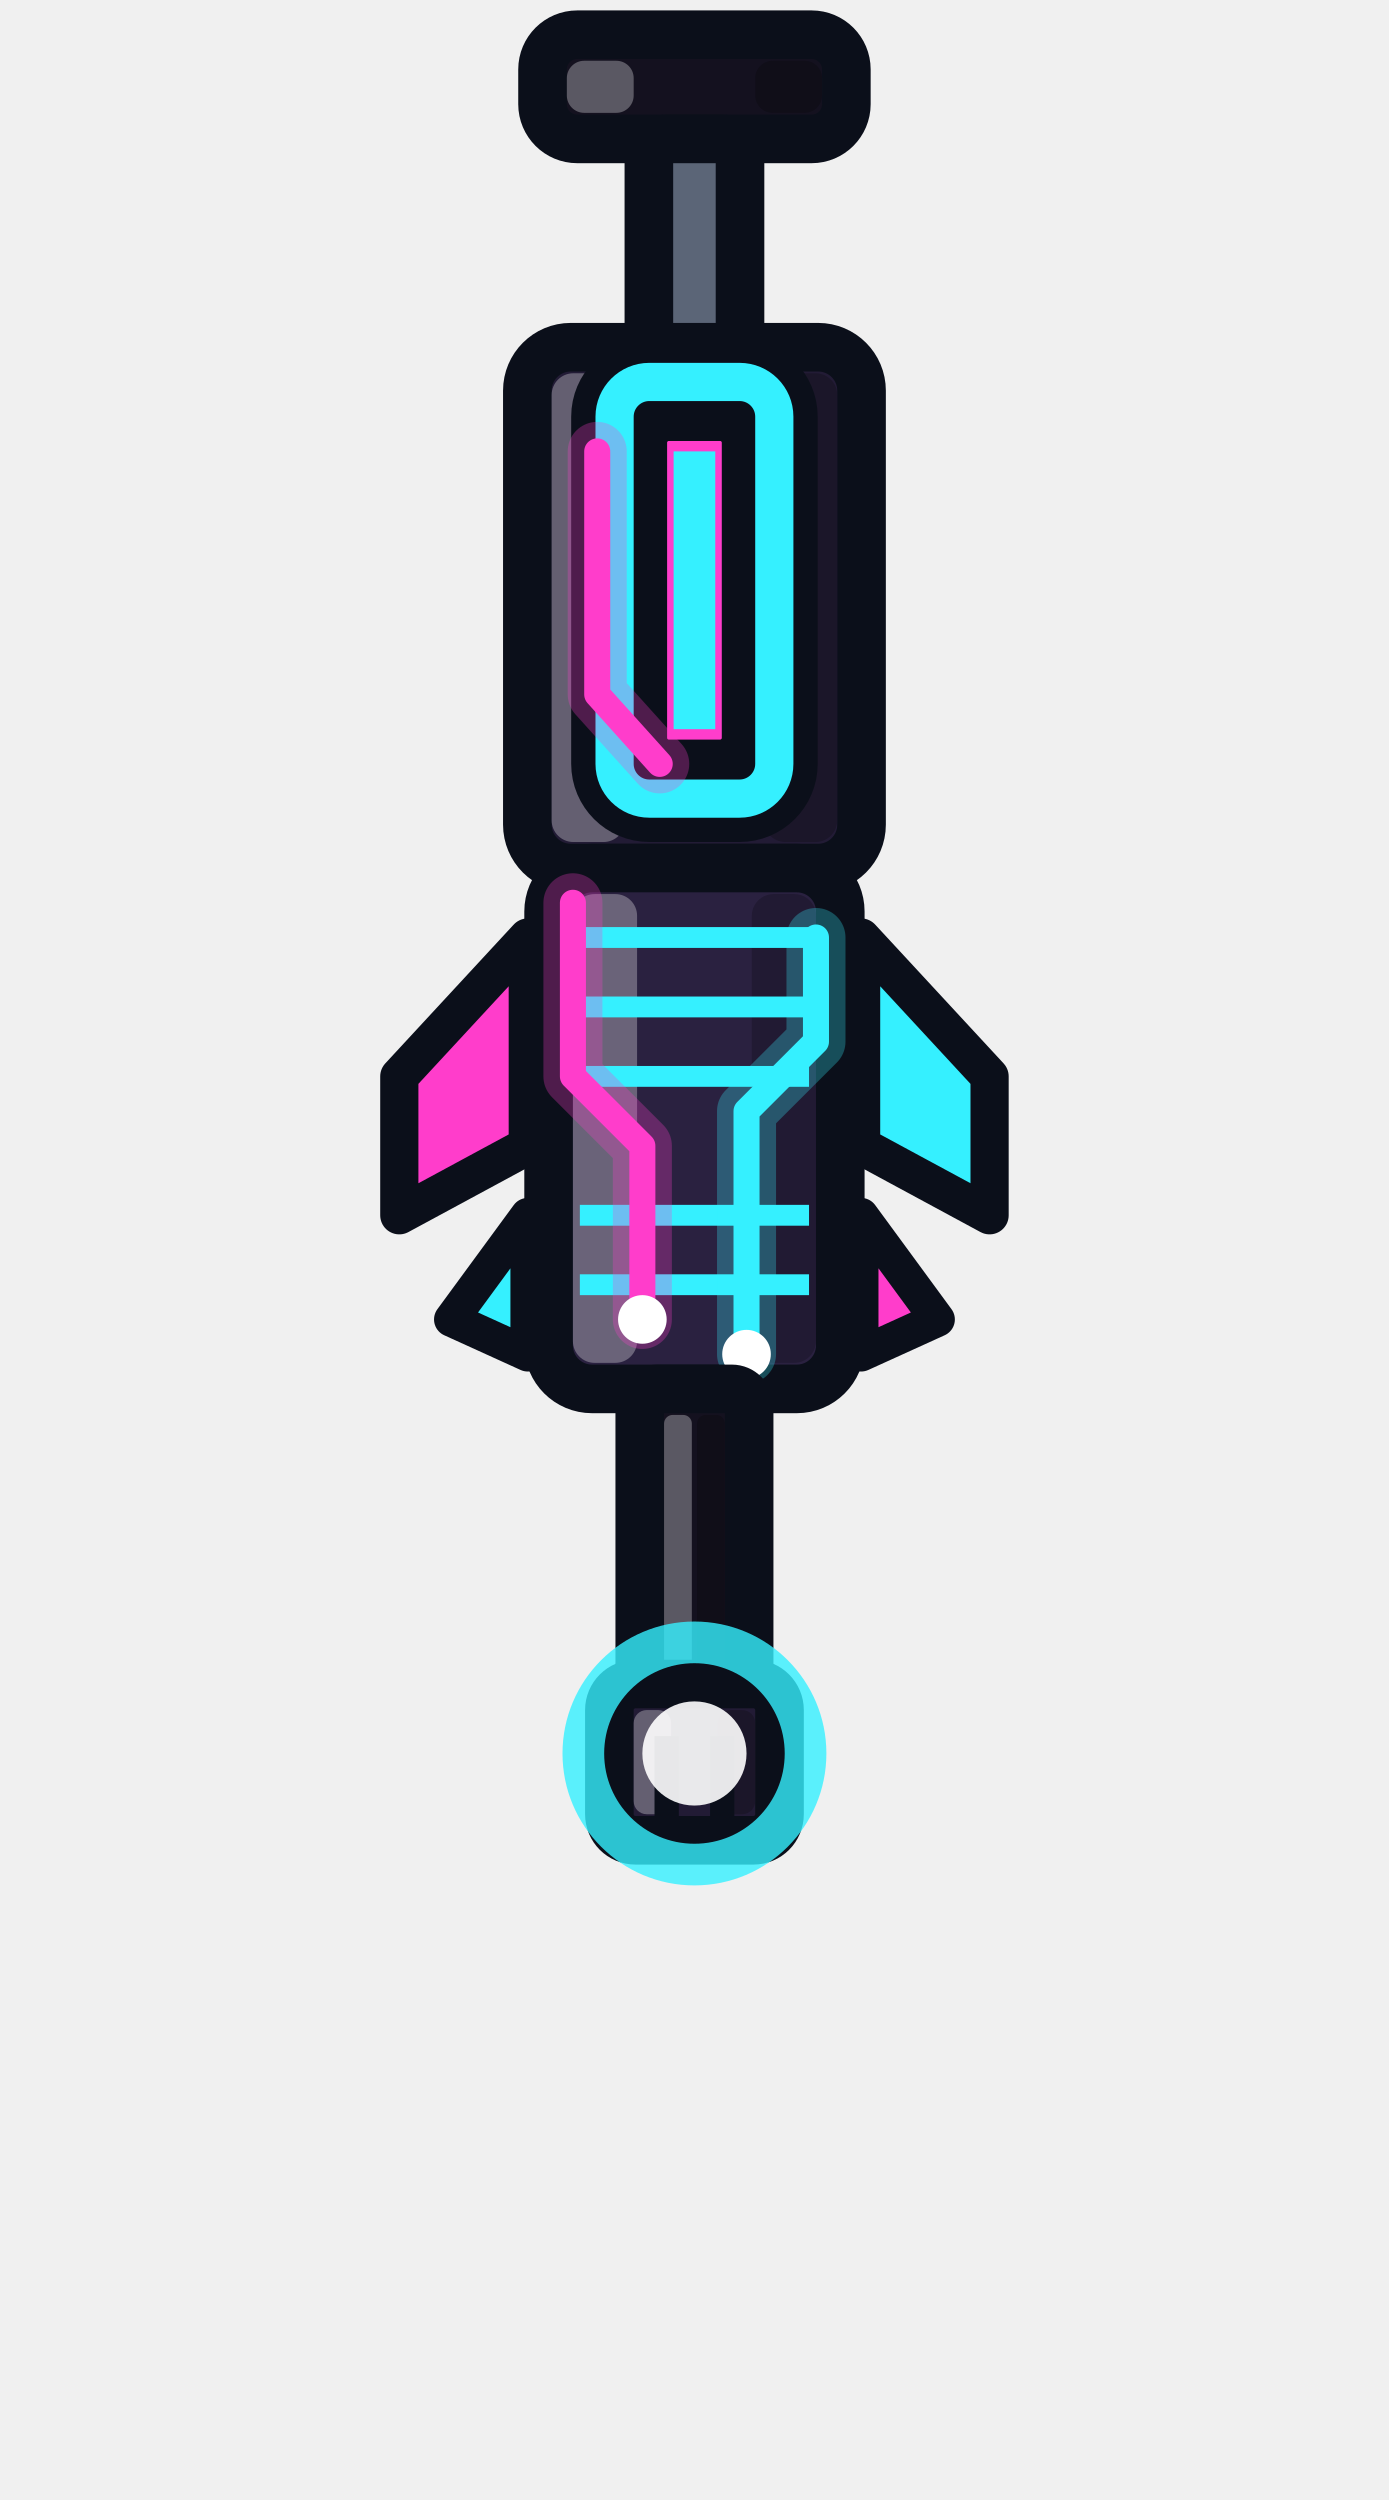
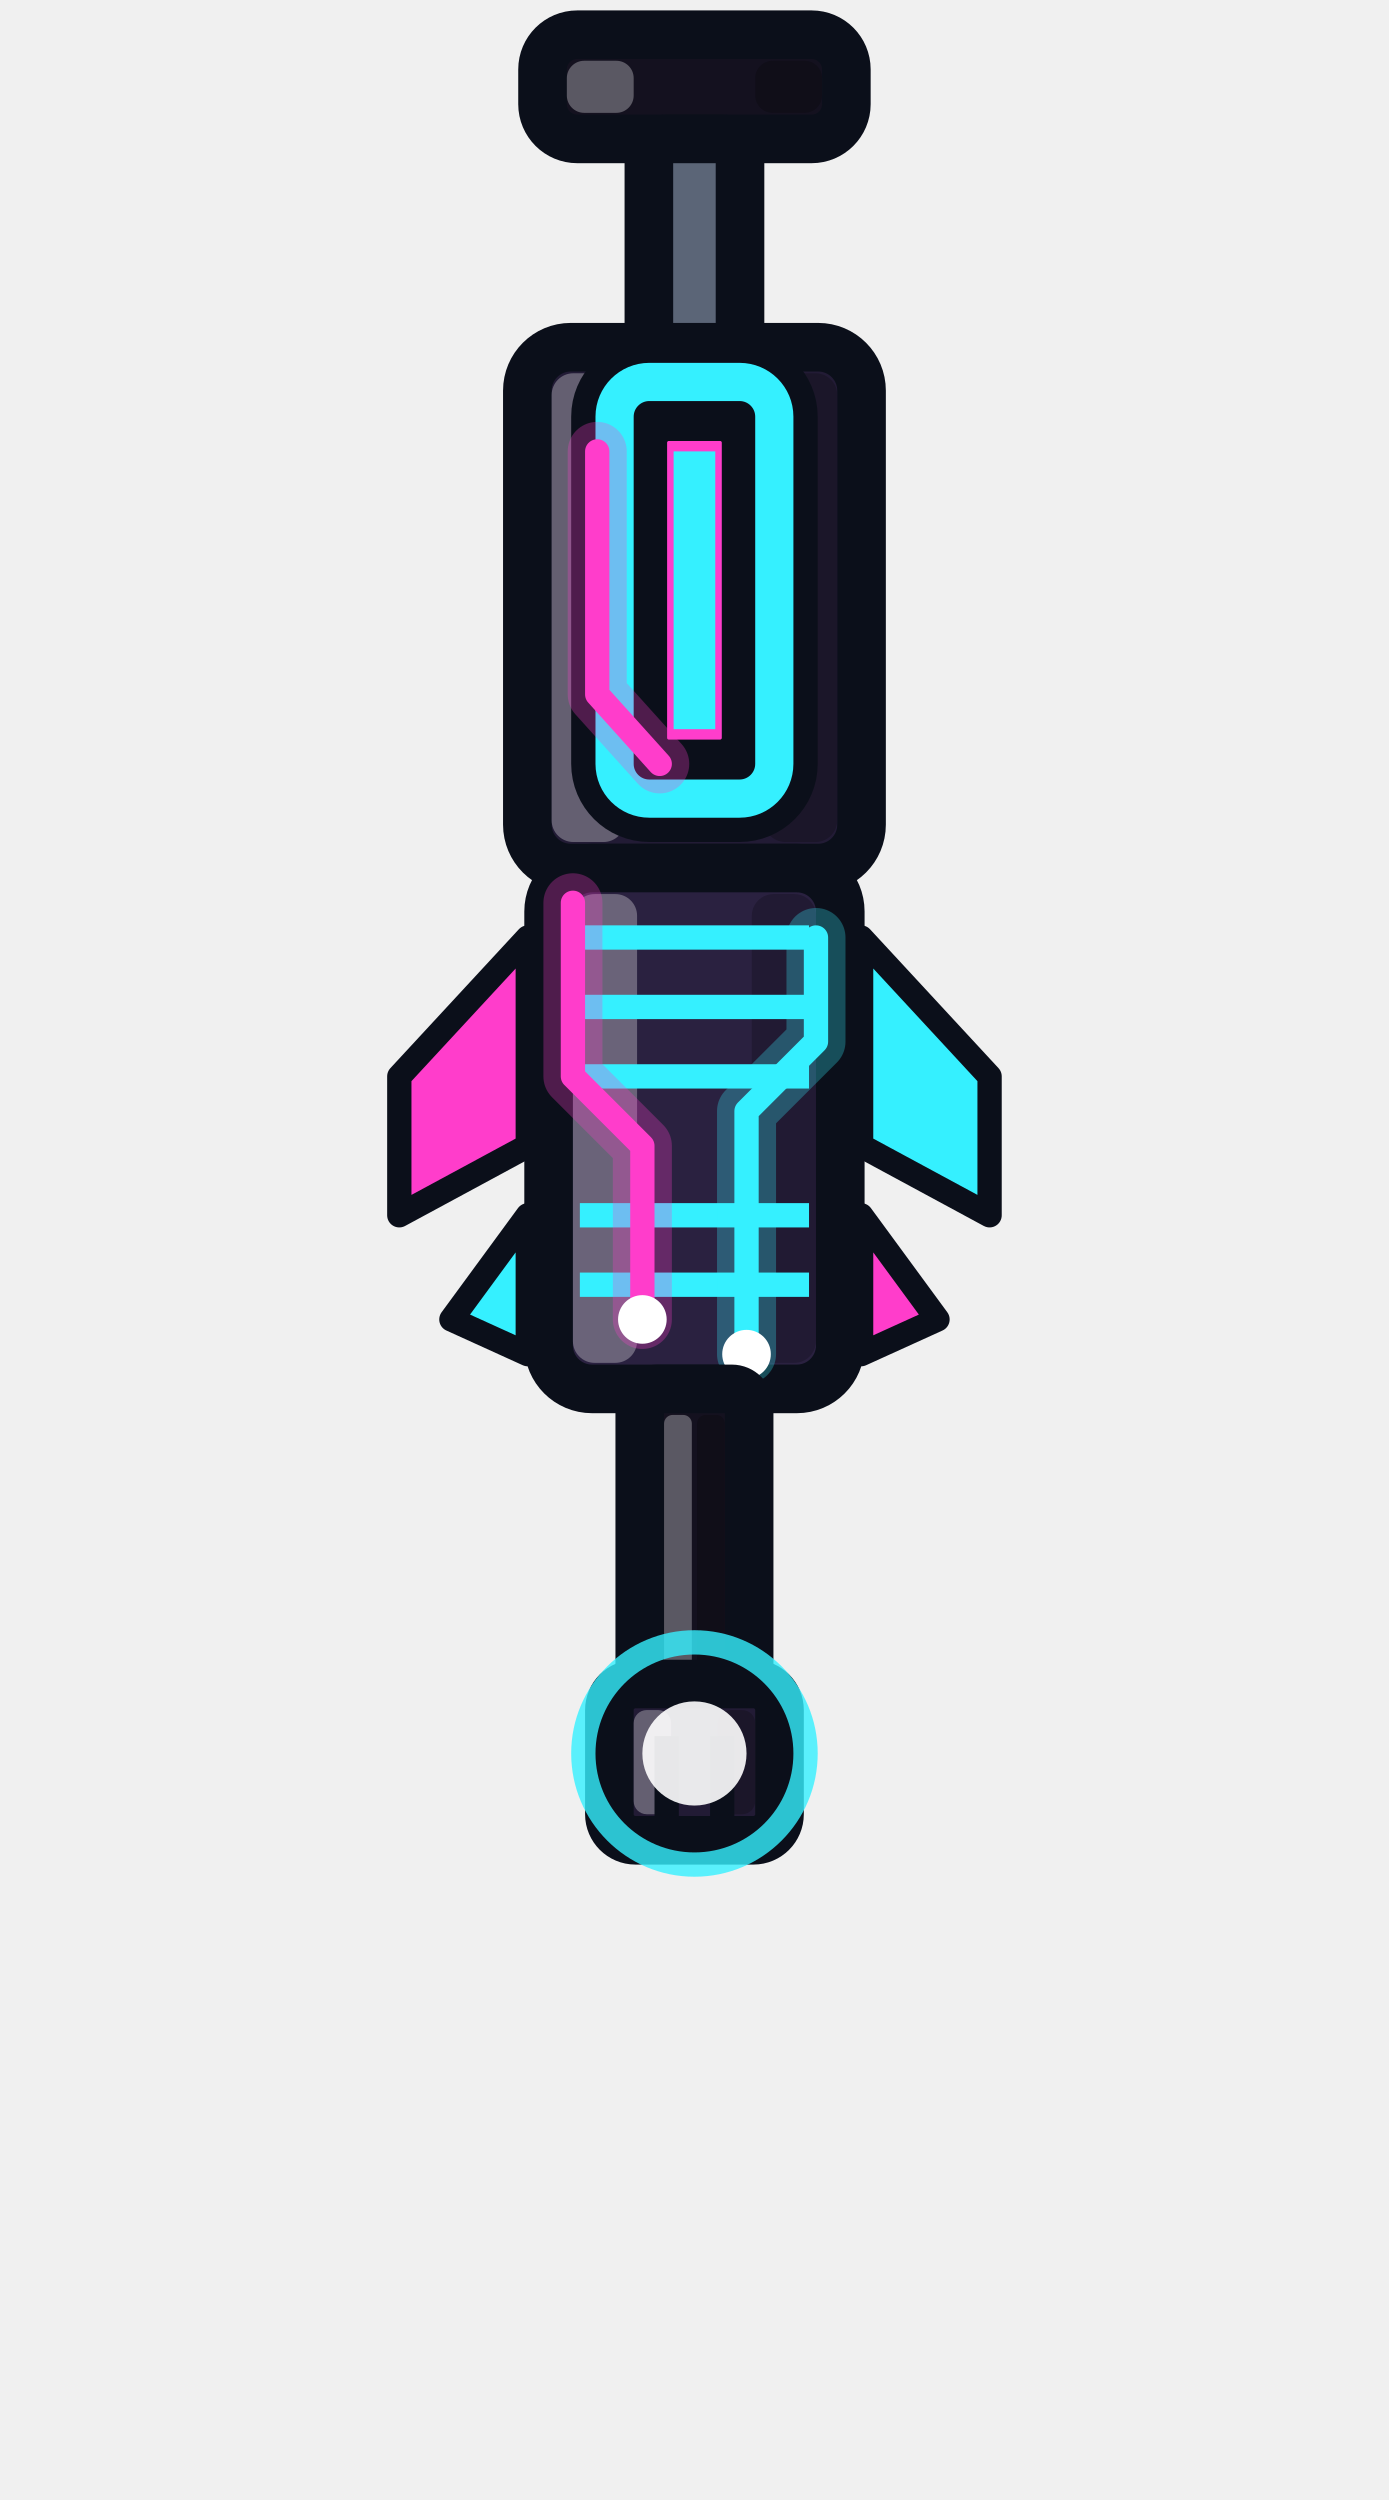
<svg xmlns="http://www.w3.org/2000/svg" viewBox="-40 0 80 144" width="320" height="576">
  <rect x="-8.75" y="2" width="17.5" height="6" rx="2" fill="#14111F" stroke="#0B0F1A" stroke-width="2.8" stroke-linejoin="round" />
  <rect x="-7.35" y="3.5" width="3.85" height="3" rx="1" fill="#727079" opacity=".75" />
  <rect x="3.5" y="3.5" width="3.85" height="3" rx="1" fill="#0d0b14" opacity=".6" />
  <rect x="-2.625" y="8" width="5.25" height="13" rx="1" fill="#5B6577" stroke="#0B0F1A" stroke-width="2.8" stroke-linejoin="round" />
  <rect x="-9.625" y="20" width="19.25" height="30" rx="2.5" fill="#221B35" stroke="#0B0F1A" stroke-width="2.8" stroke-linejoin="round" />
  <rect x="-8.225" y="21.5" width="4.235" height="27" rx="1.25" fill="#7a7686" opacity=".75" />
  <rect x="3.99" y="21.5" width="4.235" height="27" rx="1.25" fill="#161222" opacity=".6" />
  <rect x="-2.975" y="24" width="5.95" height="20" rx="1.5" fill="#FF3DCB" stroke="#0B0F1A" stroke-width="2.8" stroke-linejoin="round" />
  <rect x="-1.2" y="26" width="2.4" height="16" fill="#35F0FF" />
  <rect x="-4.6" y="22" width="9.2" height="24" rx="2" fill="none" stroke="#0B0F1A" stroke-width="5" />
  <rect x="-4.6" y="22" width="9.2" height="24" rx="2" fill="none" stroke="#35F0FF" stroke-width="2.2" />
  <rect x="-8.4" y="50" width="16.8" height="30" rx="2.5" fill="#2A2140" stroke="#0B0F1A" stroke-width="2.8" stroke-linejoin="round" />
  <rect x="-7" y="51.5" width="3.696" height="27" rx="1.25" fill="#7f7a8c" opacity=".75" />
  <rect x="3.304" y="51.5" width="3.696" height="27" rx="1.25" fill="#1b152a" opacity=".6" />
  <g stroke="#35F0FF" stroke-width="1.2">
-     <line x1="-6.6" y1="54" x2="6.6" y2="54" />
-     <line x1="-6.6" y1="58" x2="6.6" y2="58" />
-     <line x1="-6.6" y1="62" x2="6.6" y2="62" />
-     <line x1="-6.6" y1="70" x2="6.6" y2="70" />
-     <line x1="-6.6" y1="74" x2="6.6" y2="74" />
+     <line x1="-6.6" y1="54" x2="6.6" y2="54" stroke-width="1.4" />
+     <line x1="-6.6" y1="58" x2="6.6" y2="58" stroke-width="1.4" />
+     <line x1="-6.6" y1="62" x2="6.6" y2="62" stroke-width="1.4" />
+     <line x1="-6.6" y1="70" x2="6.6" y2="70" stroke-width="1.4" />
+     <line x1="-6.6" y1="74" x2="6.6" y2="74" stroke-width="1.4" />
  </g>
-   <polygon points="-9.6,54 -17,62 -17,70 -9.6,66" fill="#FF3DCB" stroke="#0B0F1A" stroke-width="2.2" stroke-linejoin="round" />
-   <polygon points="9.6,54 17,62 17,70 9.6,66" fill="#35F0FF" stroke="#0B0F1A" stroke-width="2.2" stroke-linejoin="round" />
-   <polygon points="-9.6,70 -14,76 -9.6,78" fill="#35F0FF" stroke="#0B0F1A" stroke-width="2" stroke-linejoin="round" />
-   <polygon points="9.6,70 14,76 9.6,78" fill="#FF3DCB" stroke="#0B0F1A" stroke-width="2" stroke-linejoin="round" />
+   <polygon points="-9.6,54 -17,62 -17,70 -9.6,66" fill="#FF3DCB" stroke="#0B0F1A" stroke-width="1.4" stroke-linejoin="round" />
+   <polygon points="9.6,54 17,62 17,70 9.6,66" fill="#35F0FF" stroke="#0B0F1A" stroke-width="1.4" stroke-linejoin="round" />
+   <polygon points="-9.6,70 -14,76 -9.6,78" fill="#35F0FF" stroke="#0B0F1A" stroke-width="1.4" stroke-linejoin="round" />
+   <polygon points="9.6,70 14,76 9.6,78" fill="#FF3DCB" stroke="#0B0F1A" stroke-width="1.4" stroke-linejoin="round" />
  <path d="M-7 52 L-7 62 L-3 66 L-3 76" stroke="#FF3DCB" stroke-width="3.4" fill="none" stroke-linecap="round" stroke-linejoin="round" opacity=".28" />
-   <path d="M-7 52 L-7 62 L-3 66 L-3 76" stroke="#FF3DCB" stroke-width="1.5" fill="none" stroke-linecap="round" stroke-linejoin="round" />
+   <path d="M-7 52 L-7 62 L-3 66 L-3 76" stroke="#FF3DCB" stroke-width="1.4" fill="none" stroke-linecap="round" stroke-linejoin="round" />
  <path d="M7 54 L7 60 L3 64 L3 78" stroke="#35F0FF" stroke-width="3.4" fill="none" stroke-linecap="round" stroke-linejoin="round" opacity=".28" />
-   <path d="M7 54 L7 60 L3 64 L3 78" stroke="#35F0FF" stroke-width="1.5" fill="none" stroke-linecap="round" stroke-linejoin="round" />
+   <path d="M7 54 L7 60 L3 64 L3 78" stroke="#35F0FF" stroke-width="1.4" fill="none" stroke-linecap="round" stroke-linejoin="round" />
  <path d="M-5.6 26 L-5.6 40 L-2 44" stroke="#FF3DCB" stroke-width="3.4" fill="none" stroke-linecap="round" stroke-linejoin="round" opacity=".28" />
-   <path d="M-5.6 26 L-5.6 40 L-2 44" stroke="#FF3DCB" stroke-width="1.5" fill="none" stroke-linecap="round" stroke-linejoin="round" />
+   <path d="M-5.6 26 L-5.6 40 L-2 44" stroke="#FF3DCB" stroke-width="1.4" fill="none" stroke-linecap="round" stroke-linejoin="round" />
  <circle cx="-3" cy="76" r="1.4" fill="#FFF" />
  <circle cx="3" cy="78" r="1.4" fill="#FFF" />
  <rect x="-3.15" y="80" width="6.3" height="18" rx="1" fill="#14111F" stroke="#0B0F1A" stroke-width="2.8" stroke-linejoin="round" />
  <rect x="-1.75" y="81.5" width="1.6" height="15" rx="0.5" fill="#727079" opacity=".75" />
  <rect x="0.15" y="81.5" width="1.6" height="15" rx="0.5" fill="#0d0b14" opacity=".6" />
  <rect x="-4.9" y="97" width="9.8" height="9" rx="1.5" fill="#221B35" stroke="#0B0F1A" stroke-width="2.8" stroke-linejoin="round" />
  <rect x="-3.5" y="98.5" width="2.156" height="6" rx="0.75" fill="#7a7686" opacity=".75" />
  <rect x="1.344" y="98.5" width="2.156" height="6" rx="0.75" fill="#161222" opacity=".6" />
  <g stroke="#0B0F1A" stroke-width="1.4">
    <line x1="-1.6" y1="100" x2="-1.6" y2="106" />
    <line x1="1.6" y1="100" x2="1.6" y2="106" />
  </g>
-   <circle cx="0" cy="101" r="6.4" fill="none" stroke="#35F0FF" stroke-width="2.4" opacity=".8" />
+   <circle cx="0" cy="101" r="6.4" fill="none" stroke="#35F0FF" stroke-width="1.4" opacity=".8" />
  <circle cx="0" cy="101" r="3" fill="#fff" opacity=".9" />
</svg>
